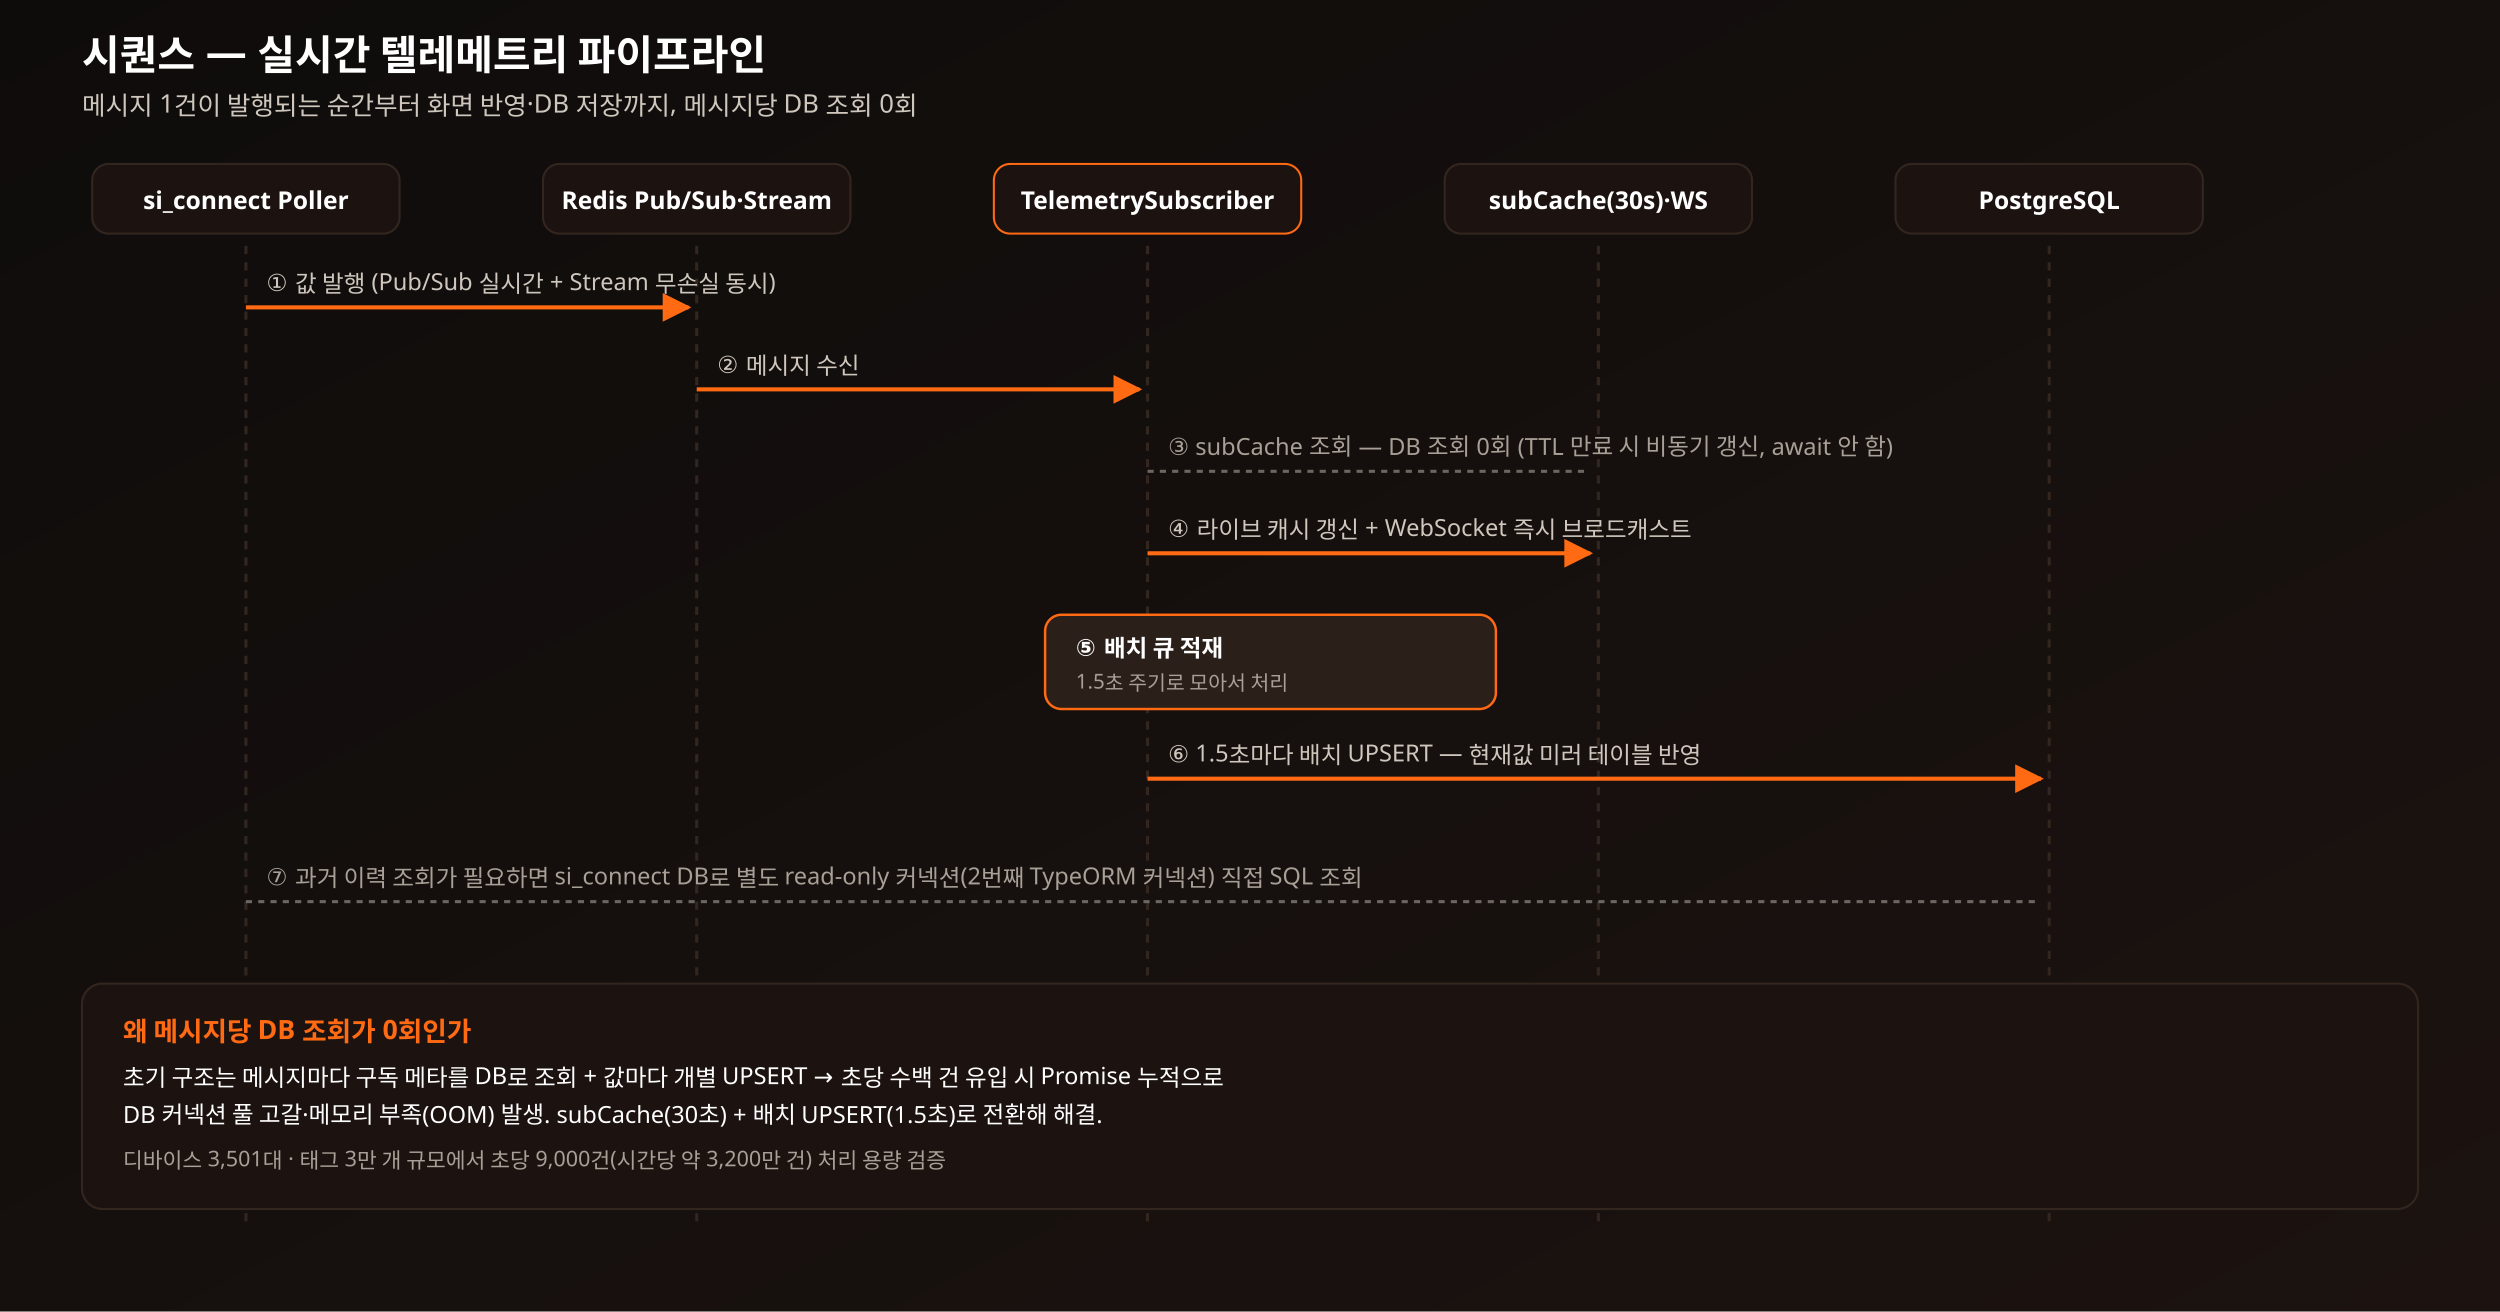
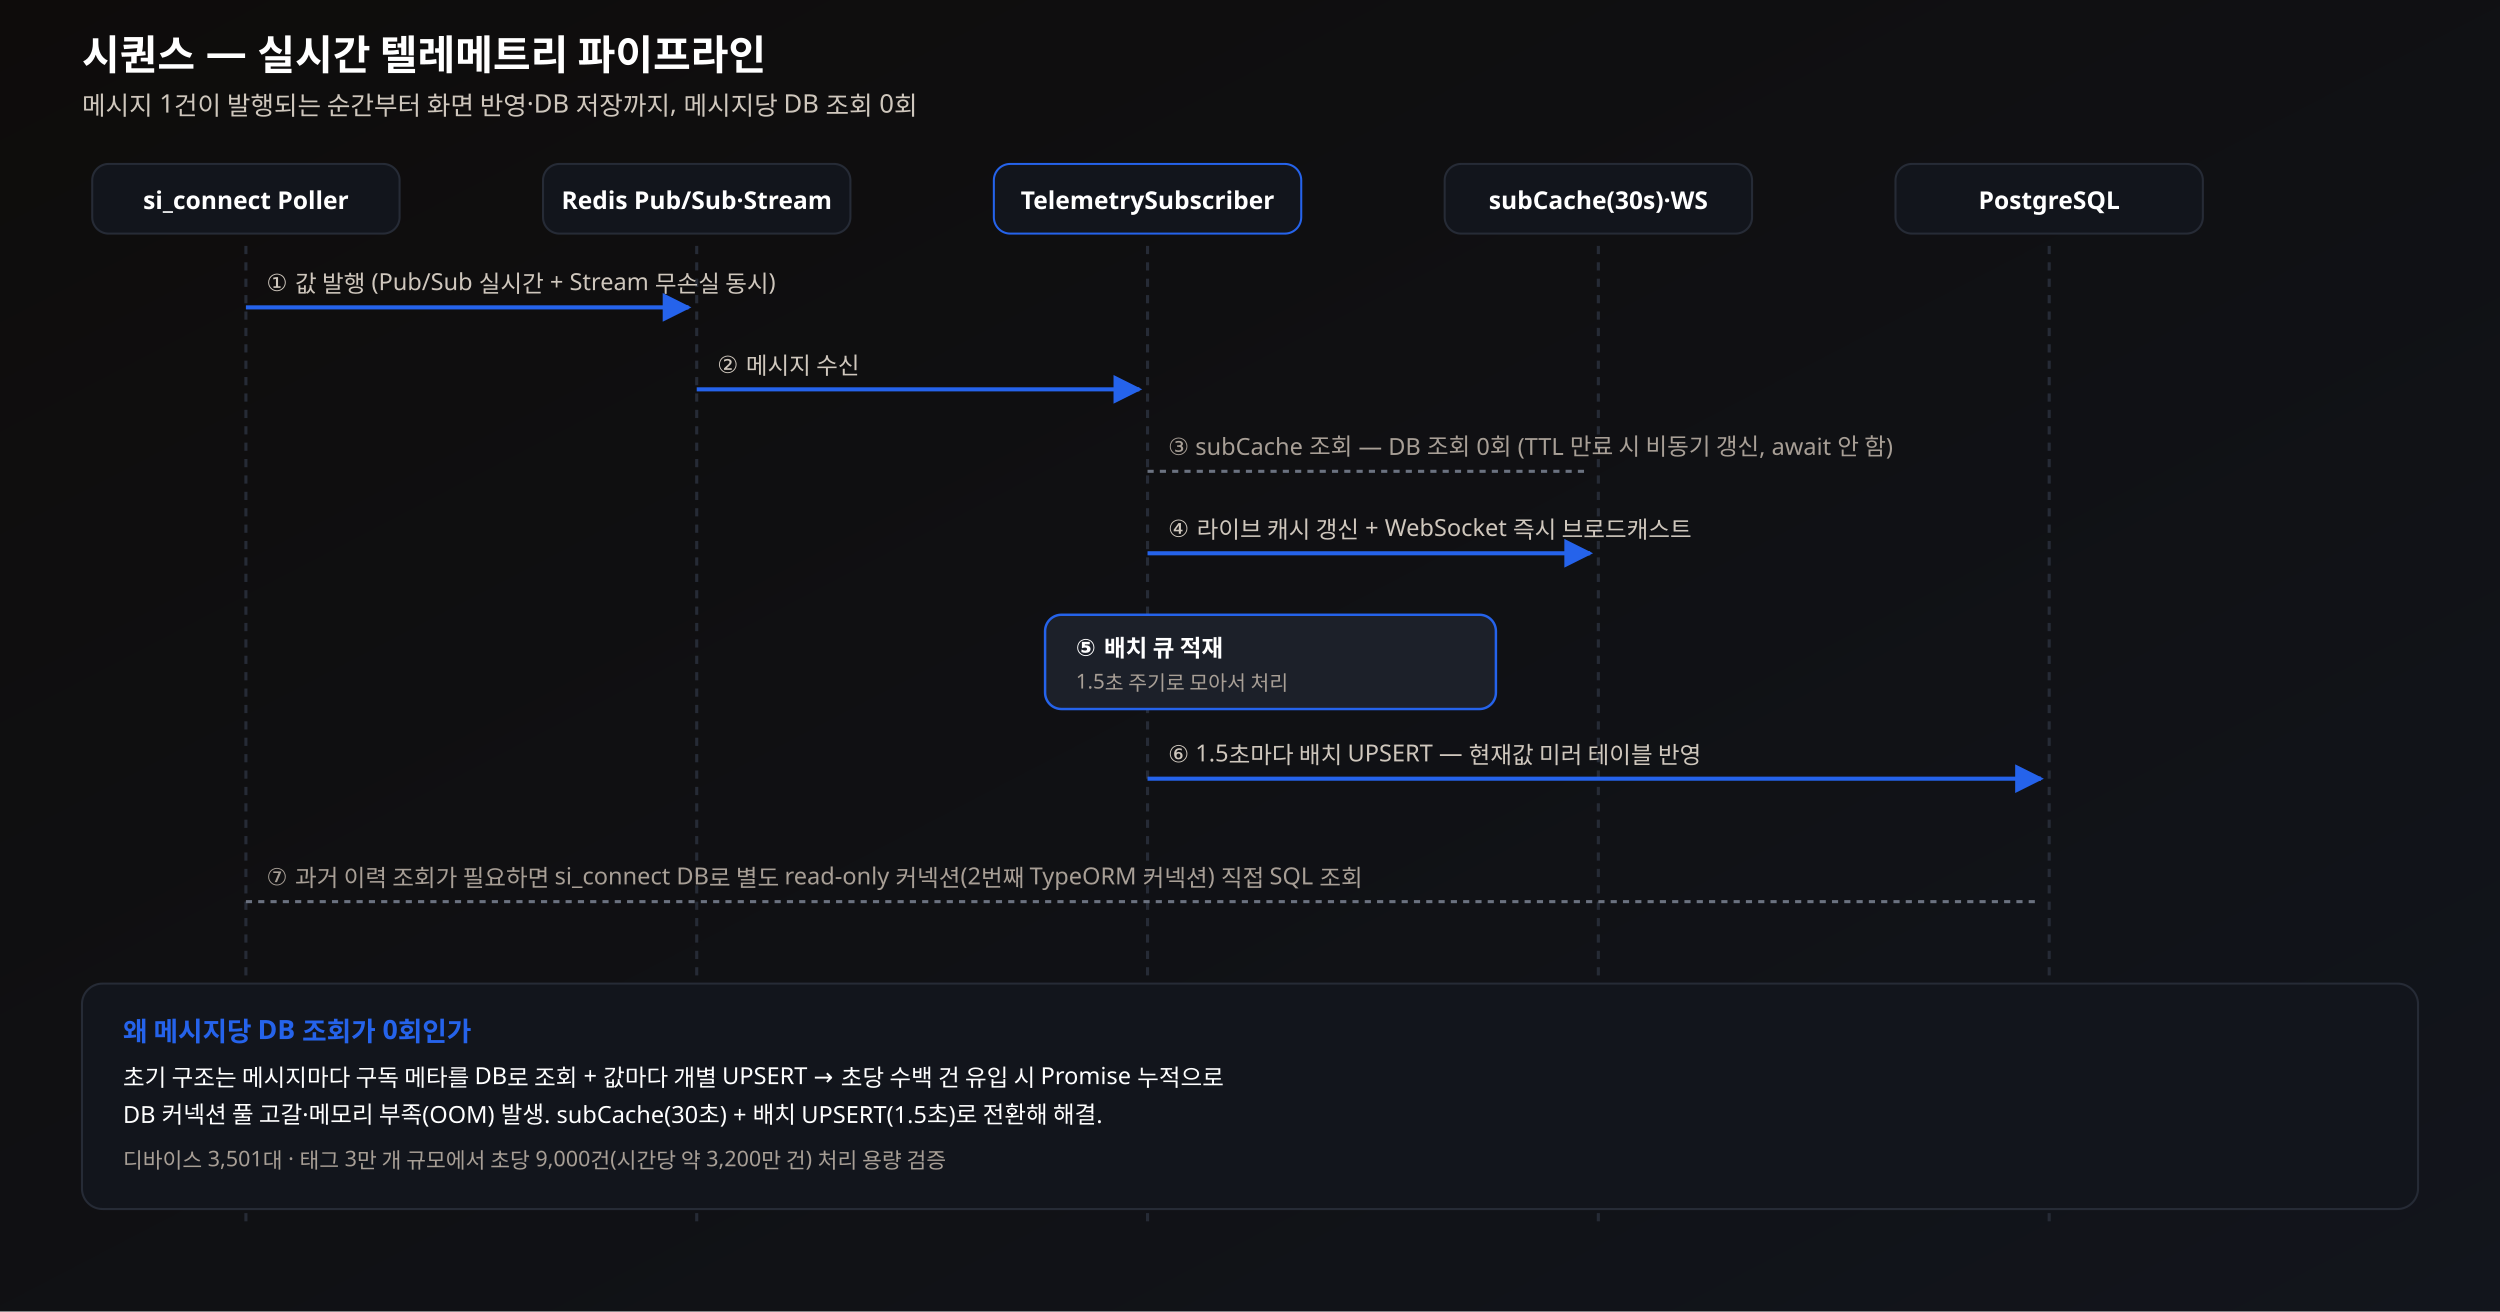
<svg xmlns="http://www.w3.org/2000/svg" viewBox="0 0 1220 640" font-family="Noto Sans KR, Segoe UI, sans-serif">
  <defs>
    <linearGradient id="bg3" x1="0" y1="0" x2="1" y2="1">
      <stop offset="0%" stop-color="#0e0c0b" />
-       <stop offset="100%" stop-color="#1c1310" />
+       <stop offset="100%" stop-color="#12151c" />
    </linearGradient>
    <marker id="arrow3" viewBox="0 0 10 10" refX="9" refY="5" markerWidth="7" markerHeight="7" orient="auto-start-reverse">
-       <path d="M0,0 L10,5 L0,10 z" fill="#FF6A13" />
+       <path d="M0,0 L10,5 L0,10 z" fill="#2563EB" />
    </marker>
  </defs>
  <rect x="0" y="0" width="1220" height="640" fill="url(#bg3)" />
  <text x="40" y="34" fill="#ffffff" font-size="20" font-weight="800">시퀀스 — 실시간 텔레메트리 파이프라인</text>
  <text x="40" y="56" fill="#cfc7bd" font-size="12.5">메시지 1건이 발행되는 순간부터 화면 반영·DB 저장까지, 메시지당 DB 조회 0회</text>
-   <g stroke="#33261f" stroke-width="1.5" stroke-dasharray="4,4">
+   <g stroke="#262b36" stroke-width="1.5" stroke-dasharray="4,4">
    <line x1="120" y1="120" x2="120" y2="600" />
    <line x1="340" y1="120" x2="340" y2="600" />
    <line x1="560" y1="120" x2="560" y2="600" />
    <line x1="780" y1="120" x2="780" y2="600" />
    <line x1="1000" y1="120" x2="1000" y2="600" />
  </g>
  <g font-size="12" font-weight="800" fill="#ffffff" text-anchor="middle">
-     <rect x="45" y="80" width="150" height="34" rx="8" fill="#1c1310" stroke="#33261f" />
+     <rect x="45" y="80" width="150" height="34" rx="8" fill="#12151c" stroke="#262b36" />
    <text x="120" y="102">si_connect Poller</text>
-     <rect x="265" y="80" width="150" height="34" rx="8" fill="#1c1310" stroke="#33261f" />
+     <rect x="265" y="80" width="150" height="34" rx="8" fill="#12151c" stroke="#262b36" />
    <text x="340" y="102">Redis Pub/Sub·Stream</text>
-     <rect x="485" y="80" width="150" height="34" rx="8" fill="#1c1310" stroke="#FF6A13" />
+     <rect x="485" y="80" width="150" height="34" rx="8" fill="#12151c" stroke="#2563EB" />
    <text x="560" y="102">TelemetrySubscriber</text>
-     <rect x="705" y="80" width="150" height="34" rx="8" fill="#1c1310" stroke="#33261f" />
+     <rect x="705" y="80" width="150" height="34" rx="8" fill="#12151c" stroke="#262b36" />
    <text x="780" y="102">subCache(30s)·WS</text>
-     <rect x="925" y="80" width="150" height="34" rx="8" fill="#1c1310" stroke="#33261f" />
+     <rect x="925" y="80" width="150" height="34" rx="8" fill="#12151c" stroke="#262b36" />
    <text x="1000" y="102">PostgreSQL</text>
  </g>
  <g font-size="11.5" fill="#cfc7bd">
-     <line x1="120" y1="150" x2="336" y2="150" stroke="#FF6A13" stroke-width="2" marker-end="url(#arrow3)" />
+     <line x1="120" y1="150" x2="336" y2="150" stroke="#2563EB" stroke-width="2" marker-end="url(#arrow3)" />
    <text x="130" y="142">① 값 발행 (Pub/Sub 실시간 + Stream 무손실 동시)</text>
-     <line x1="340" y1="190" x2="556" y2="190" stroke="#FF6A13" stroke-width="2" marker-end="url(#arrow3)" />
+     <line x1="340" y1="190" x2="556" y2="190" stroke="#2563EB" stroke-width="2" marker-end="url(#arrow3)" />
    <text x="350" y="182">② 메시지 수신</text>
-     <line x1="560" y1="230" x2="776" y2="230" stroke="#6b6660" stroke-width="1.5" stroke-dasharray="3,3" />
+     <line x1="560" y1="230" x2="776" y2="230" stroke="#6b7280" stroke-width="1.5" stroke-dasharray="3,3" />
    <text x="570" y="222" fill="#a89f96">③ subCache 조회 — DB 조회 0회 (TTL 만료 시 비동기 갱신, await 안 함)</text>
-     <line x1="560" y1="270" x2="776" y2="270" stroke="#FF6A13" stroke-width="2" marker-end="url(#arrow3)" />
+     <line x1="560" y1="270" x2="776" y2="270" stroke="#2563EB" stroke-width="2" marker-end="url(#arrow3)" />
    <text x="570" y="262">④ 라이브 캐시 갱신 + WebSocket 즉시 브로드캐스트</text>
-     <rect x="510" y="300" width="220" height="46" rx="8" fill="#2a1f19" stroke="#FF6A13" stroke-width="1.2" />
+     <rect x="510" y="300" width="220" height="46" rx="8" fill="#1c2029" stroke="#2563EB" stroke-width="1.2" />
    <text x="525" y="320" fill="#ffffff" font-weight="700">⑤ 배치 큐 적재</text>
    <text x="525" y="336" fill="#a89f96" font-size="10">1.5초 주기로 모아서 처리</text>
-     <line x1="560" y1="380" x2="996" y2="380" stroke="#FF6A13" stroke-width="2" marker-end="url(#arrow3)" />
+     <line x1="560" y1="380" x2="996" y2="380" stroke="#2563EB" stroke-width="2" marker-end="url(#arrow3)" />
    <text x="570" y="372">⑥ 1.5초마다 배치 UPSERT — 현재값 미러 테이블 반영</text>
-     <line x1="120" y1="440" x2="996" y2="440" stroke="#6b6660" stroke-width="1.5" stroke-dasharray="3,3" />
+     <line x1="120" y1="440" x2="996" y2="440" stroke="#6b7280" stroke-width="1.5" stroke-dasharray="3,3" />
    <text x="130" y="432" fill="#a89f96">⑦ 과거 이력 조회가 필요하면 si_connect DB로 별도 read-only 커넥션(2번째 TypeORM 커넥션) 직접 SQL 조회</text>
  </g>
-   <rect x="40" y="480" width="1140" height="110" rx="10" fill="#1c1310" stroke="#33261f" />
-   <text x="60" y="508" fill="#FF6A13" font-size="13" font-weight="800">왜 메시지당 DB 조회가 0회인가</text>
+   <rect x="40" y="480" width="1140" height="110" rx="10" fill="#12151c" stroke="#262b36" />
+   <text x="60" y="508" fill="#2563EB" font-size="13" font-weight="800">왜 메시지당 DB 조회가 0회인가</text>
  <text x="60" y="530" fill="#ffffff" font-size="11.5">초기 구조는 메시지마다 구독 메타를 DB로 조회 + 값마다 개별 UPSERT → 초당 수백 건 유입 시 Promise 누적으로</text>
  <text x="60" y="548" fill="#ffffff" font-size="11.5">DB 커넥션 풀 고갈·메모리 부족(OOM) 발생. subCache(30초) + 배치 UPSERT(1.5초)로 전환해 해결.</text>
  <text x="60" y="570" fill="#a89f96" font-size="10.5">디바이스 3,501대 · 태그 3만 개 규모에서 초당 9,000건(시간당 약 3,200만 건) 처리 용량 검증</text>
</svg>
